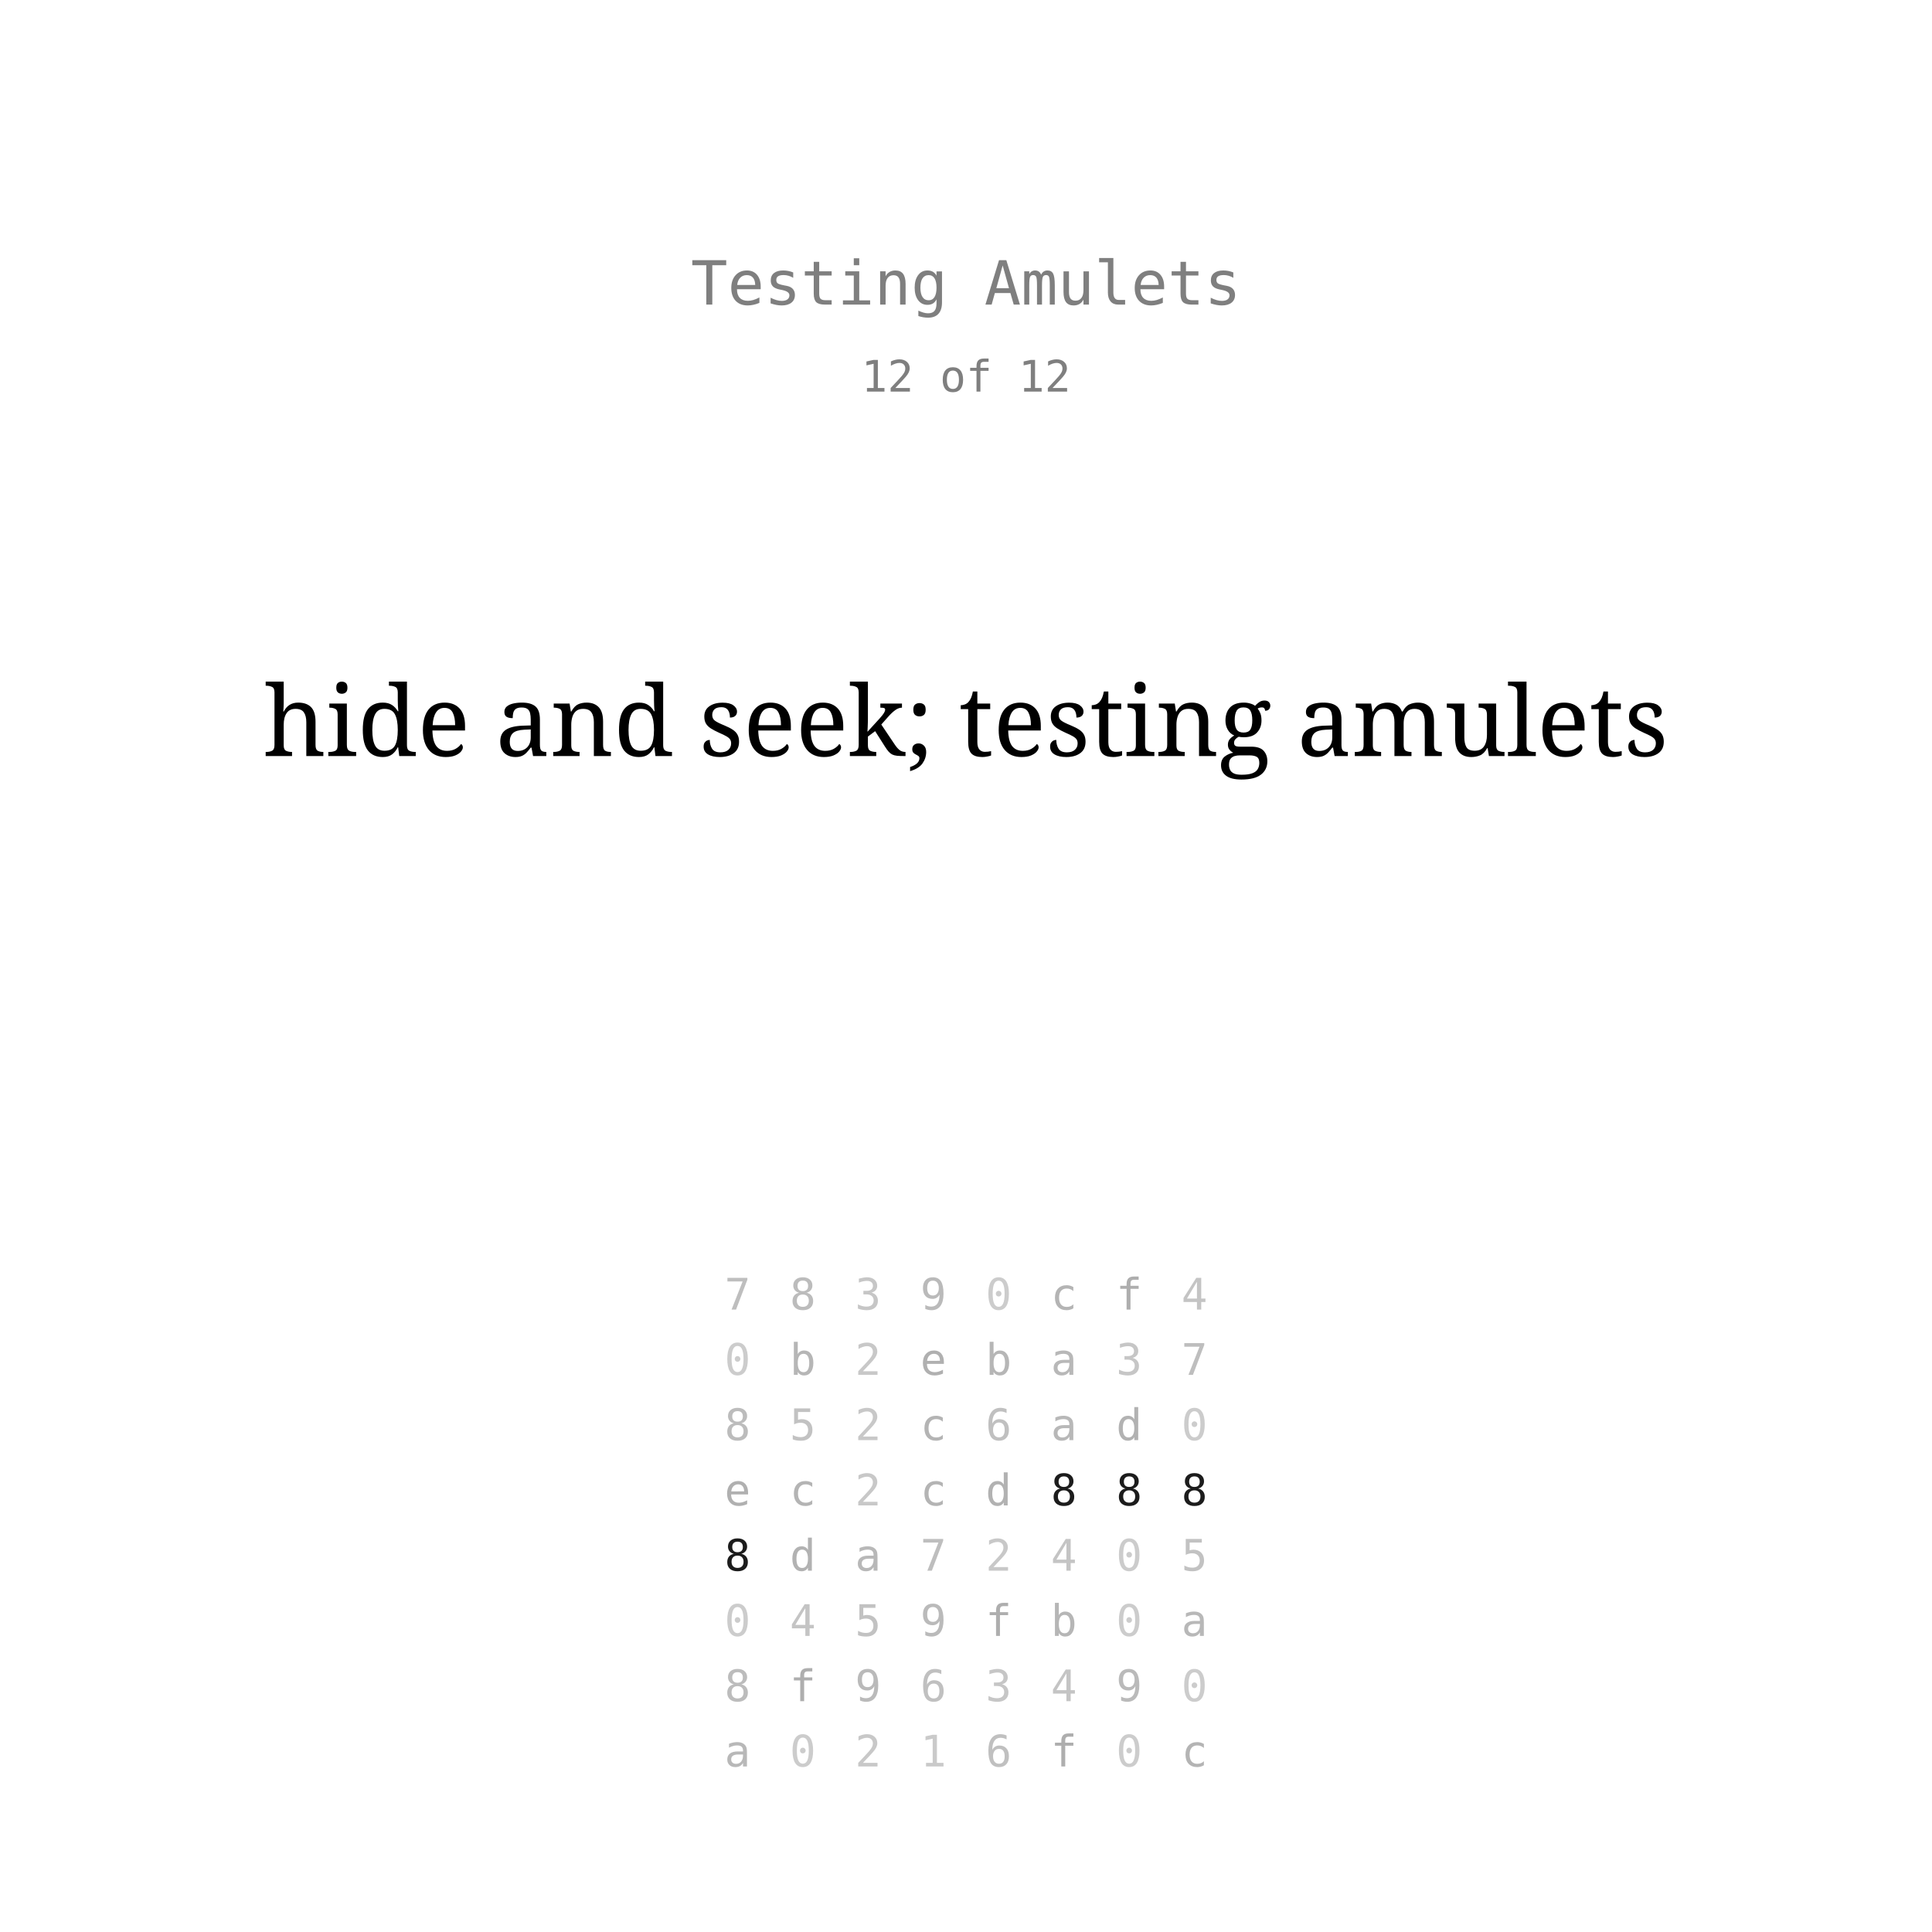
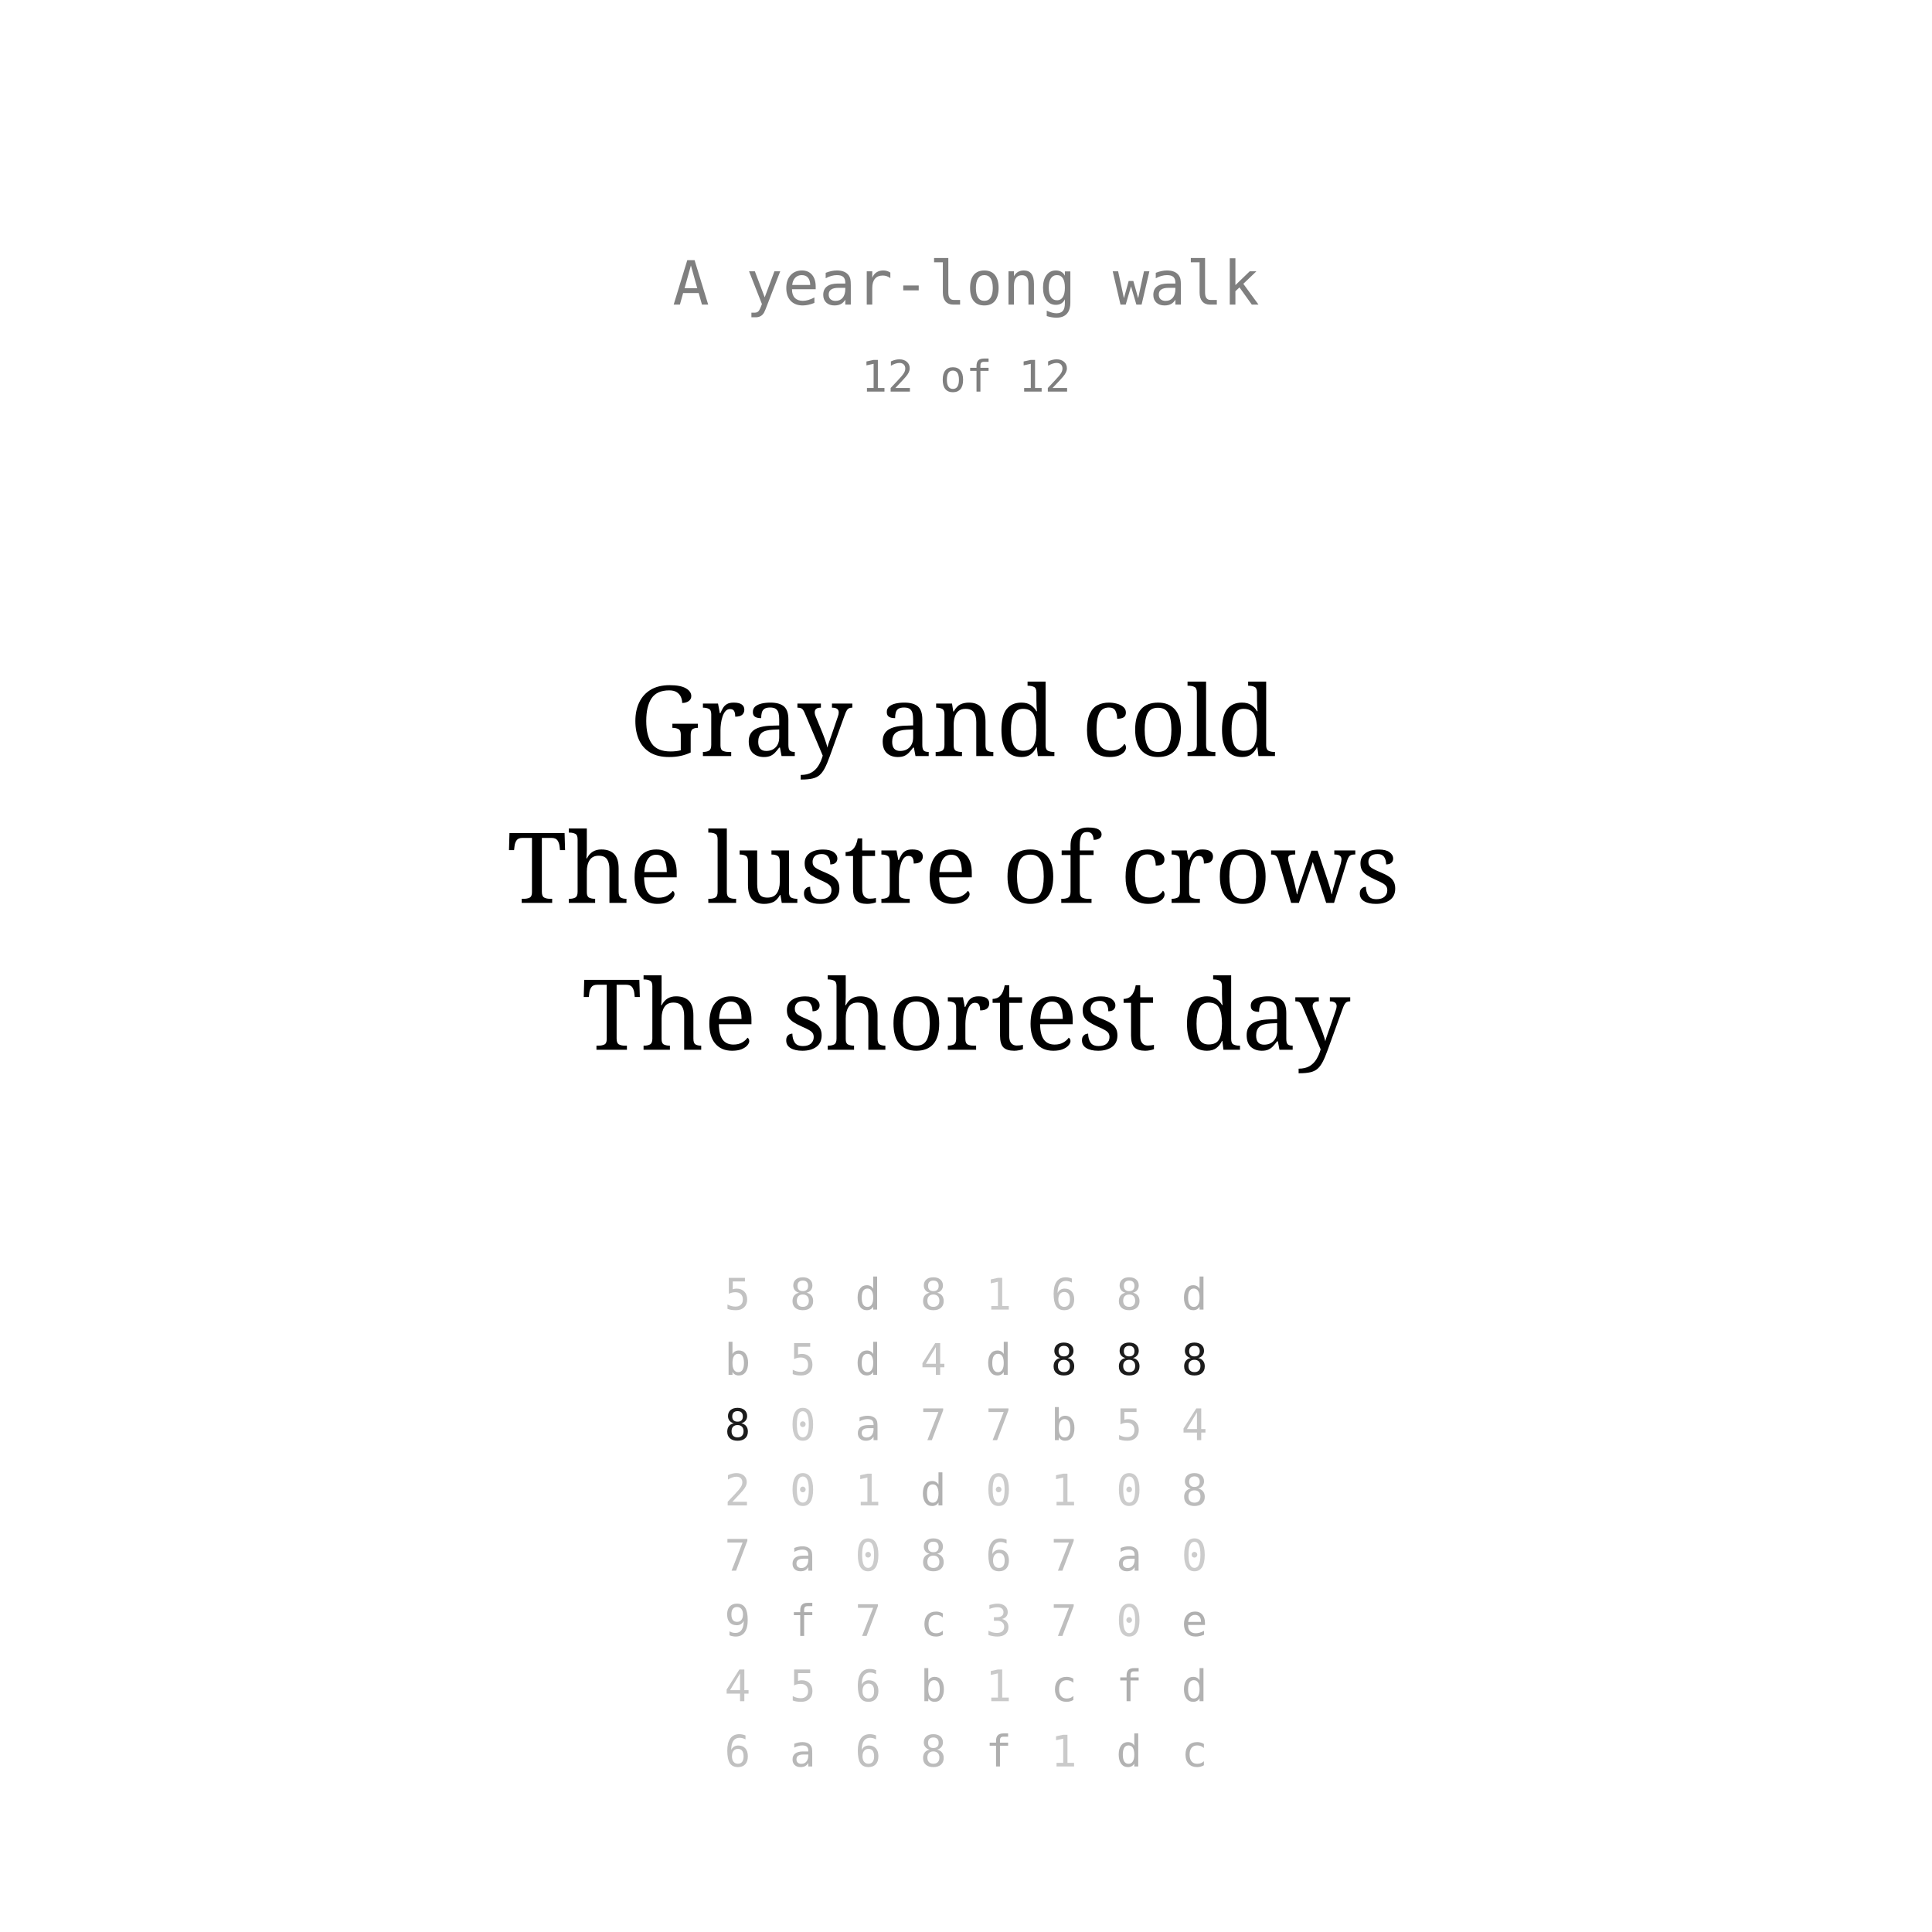
<svg xmlns="http://www.w3.org/2000/svg" viewBox="0 0 888 888" width="888" height="888" shape-rendering="crispEdges">
  <style>.h0{fill:#fff} .h1{fill:#000}</style>
  <rect class="h0" x="0" y="0" width="888" height="888" />
-   <text x="444" y="140" class="h1" font-family="monospace" font-size="28px" opacity=".5" text-anchor="middle">Testing Amulets</text>
+   <text x="444" y="140" class="h1" font-family="monospace" font-size="28px" opacity=".5" text-anchor="middle">A year-long walk</text>
  <text x="444" y="180" class="h1" font-family="monospace" font-size="20px" opacity=".5" text-anchor="middle">12 of 12</text>
  <text class="h1" x="444" y="280" font-family="serif" font-size="45px" text-anchor="middle">
-     <tspan x="444" dy="1.5em">hide and seek; testing amulets</tspan>
+     <tspan x="444" dy="1.5em">Gray and cold
+ </tspan>
+     <tspan x="444" dy="1.5em">The lustre of crows
+ </tspan>
+     <tspan x="444" dy="1.5em">The shortest day</tspan>
  </text>
-   <text opacity="0.255" class="h1" x="339" y="595" font-family="monospace" dominant-baseline="central" text-anchor="middle" font-size="20px">7</text>
+   <text opacity="0.239" class="h1" x="339" y="595" font-family="monospace" dominant-baseline="central" text-anchor="middle" font-size="20px">5</text>
  <text opacity="0.263" class="h1" x="369" y="595" font-family="monospace" dominant-baseline="central" text-anchor="middle" font-size="20px">8</text>
-   <text opacity="0.223" class="h1" x="399" y="595" font-family="monospace" dominant-baseline="central" text-anchor="middle" font-size="20px">3</text>
-   <text opacity="0.27" class="h1" x="429" y="595" font-family="monospace" dominant-baseline="central" text-anchor="middle" font-size="20px">9</text>
-   <text opacity="0.2" class="h1" x="459" y="595" font-family="monospace" dominant-baseline="central" text-anchor="middle" font-size="20px">0</text>
-   <text opacity="0.294" class="h1" x="489" y="595" font-family="monospace" dominant-baseline="central" text-anchor="middle" font-size="20px">c</text>
-   <text opacity="0.317" class="h1" x="519" y="595" font-family="monospace" dominant-baseline="central" text-anchor="middle" font-size="20px">f</text>
-   <text opacity="0.231" class="h1" x="549" y="595" font-family="monospace" dominant-baseline="central" text-anchor="middle" font-size="20px">4</text>
-   <text opacity="0.2" class="h1" x="339" y="625" font-family="monospace" dominant-baseline="central" text-anchor="middle" font-size="20px">0</text>
-   <text opacity="0.286" class="h1" x="369" y="625" font-family="monospace" dominant-baseline="central" text-anchor="middle" font-size="20px">b</text>
-   <text opacity="0.216" class="h1" x="399" y="625" font-family="monospace" dominant-baseline="central" text-anchor="middle" font-size="20px">2</text>
-   <text opacity="0.309" class="h1" x="429" y="625" font-family="monospace" dominant-baseline="central" text-anchor="middle" font-size="20px">e</text>
-   <text opacity="0.286" class="h1" x="459" y="625" font-family="monospace" dominant-baseline="central" text-anchor="middle" font-size="20px">b</text>
-   <text opacity="0.278" class="h1" x="489" y="625" font-family="monospace" dominant-baseline="central" text-anchor="middle" font-size="20px">a</text>
-   <text opacity="0.223" class="h1" x="519" y="625" font-family="monospace" dominant-baseline="central" text-anchor="middle" font-size="20px">3</text>
-   <text opacity="0.255" class="h1" x="549" y="625" font-family="monospace" dominant-baseline="central" text-anchor="middle" font-size="20px">7</text>
-   <text opacity="0.263" class="h1" x="339" y="655" font-family="monospace" dominant-baseline="central" text-anchor="middle" font-size="20px">8</text>
-   <text opacity="0.239" class="h1" x="369" y="655" font-family="monospace" dominant-baseline="central" text-anchor="middle" font-size="20px">5</text>
-   <text opacity="0.216" class="h1" x="399" y="655" font-family="monospace" dominant-baseline="central" text-anchor="middle" font-size="20px">2</text>
-   <text opacity="0.294" class="h1" x="429" y="655" font-family="monospace" dominant-baseline="central" text-anchor="middle" font-size="20px">c</text>
-   <text opacity="0.247" class="h1" x="459" y="655" font-family="monospace" dominant-baseline="central" text-anchor="middle" font-size="20px">6</text>
-   <text opacity="0.278" class="h1" x="489" y="655" font-family="monospace" dominant-baseline="central" text-anchor="middle" font-size="20px">a</text>
-   <text opacity="0.302" class="h1" x="519" y="655" font-family="monospace" dominant-baseline="central" text-anchor="middle" font-size="20px">d</text>
-   <text opacity="0.2" class="h1" x="549" y="655" font-family="monospace" dominant-baseline="central" text-anchor="middle" font-size="20px">0</text>
-   <text opacity="0.309" class="h1" x="339" y="685" font-family="monospace" dominant-baseline="central" text-anchor="middle" font-size="20px">e</text>
-   <text opacity="0.294" class="h1" x="369" y="685" font-family="monospace" dominant-baseline="central" text-anchor="middle" font-size="20px">c</text>
-   <text opacity="0.216" class="h1" x="399" y="685" font-family="monospace" dominant-baseline="central" text-anchor="middle" font-size="20px">2</text>
-   <text opacity="0.294" class="h1" x="429" y="685" font-family="monospace" dominant-baseline="central" text-anchor="middle" font-size="20px">c</text>
-   <text opacity="0.302" class="h1" x="459" y="685" font-family="monospace" dominant-baseline="central" text-anchor="middle" font-size="20px">d</text>
-   <text opacity="0.888" class="h1" x="489" y="685" font-family="monospace" dominant-baseline="central" text-anchor="middle" font-size="20px">8</text>
-   <text opacity="0.888" class="h1" x="519" y="685" font-family="monospace" dominant-baseline="central" text-anchor="middle" font-size="20px">8</text>
-   <text opacity="0.888" class="h1" x="549" y="685" font-family="monospace" dominant-baseline="central" text-anchor="middle" font-size="20px">8</text>
-   <text opacity="0.888" class="h1" x="339" y="715" font-family="monospace" dominant-baseline="central" text-anchor="middle" font-size="20px">8</text>
-   <text opacity="0.302" class="h1" x="369" y="715" font-family="monospace" dominant-baseline="central" text-anchor="middle" font-size="20px">d</text>
-   <text opacity="0.278" class="h1" x="399" y="715" font-family="monospace" dominant-baseline="central" text-anchor="middle" font-size="20px">a</text>
-   <text opacity="0.255" class="h1" x="429" y="715" font-family="monospace" dominant-baseline="central" text-anchor="middle" font-size="20px">7</text>
-   <text opacity="0.216" class="h1" x="459" y="715" font-family="monospace" dominant-baseline="central" text-anchor="middle" font-size="20px">2</text>
-   <text opacity="0.231" class="h1" x="489" y="715" font-family="monospace" dominant-baseline="central" text-anchor="middle" font-size="20px">4</text>
-   <text opacity="0.2" class="h1" x="519" y="715" font-family="monospace" dominant-baseline="central" text-anchor="middle" font-size="20px">0</text>
-   <text opacity="0.239" class="h1" x="549" y="715" font-family="monospace" dominant-baseline="central" text-anchor="middle" font-size="20px">5</text>
-   <text opacity="0.2" class="h1" x="339" y="745" font-family="monospace" dominant-baseline="central" text-anchor="middle" font-size="20px">0</text>
-   <text opacity="0.231" class="h1" x="369" y="745" font-family="monospace" dominant-baseline="central" text-anchor="middle" font-size="20px">4</text>
-   <text opacity="0.239" class="h1" x="399" y="745" font-family="monospace" dominant-baseline="central" text-anchor="middle" font-size="20px">5</text>
-   <text opacity="0.27" class="h1" x="429" y="745" font-family="monospace" dominant-baseline="central" text-anchor="middle" font-size="20px">9</text>
-   <text opacity="0.317" class="h1" x="459" y="745" font-family="monospace" dominant-baseline="central" text-anchor="middle" font-size="20px">f</text>
-   <text opacity="0.286" class="h1" x="489" y="745" font-family="monospace" dominant-baseline="central" text-anchor="middle" font-size="20px">b</text>
+   <text opacity="0.302" class="h1" x="399" y="595" font-family="monospace" dominant-baseline="central" text-anchor="middle" font-size="20px">d</text>
+   <text opacity="0.263" class="h1" x="429" y="595" font-family="monospace" dominant-baseline="central" text-anchor="middle" font-size="20px">8</text>
+   <text opacity="0.208" class="h1" x="459" y="595" font-family="monospace" dominant-baseline="central" text-anchor="middle" font-size="20px">1</text>
+   <text opacity="0.247" class="h1" x="489" y="595" font-family="monospace" dominant-baseline="central" text-anchor="middle" font-size="20px">6</text>
+   <text opacity="0.263" class="h1" x="519" y="595" font-family="monospace" dominant-baseline="central" text-anchor="middle" font-size="20px">8</text>
+   <text opacity="0.302" class="h1" x="549" y="595" font-family="monospace" dominant-baseline="central" text-anchor="middle" font-size="20px">d</text>
+   <text opacity="0.286" class="h1" x="339" y="625" font-family="monospace" dominant-baseline="central" text-anchor="middle" font-size="20px">b</text>
+   <text opacity="0.239" class="h1" x="369" y="625" font-family="monospace" dominant-baseline="central" text-anchor="middle" font-size="20px">5</text>
+   <text opacity="0.302" class="h1" x="399" y="625" font-family="monospace" dominant-baseline="central" text-anchor="middle" font-size="20px">d</text>
+   <text opacity="0.231" class="h1" x="429" y="625" font-family="monospace" dominant-baseline="central" text-anchor="middle" font-size="20px">4</text>
+   <text opacity="0.302" class="h1" x="459" y="625" font-family="monospace" dominant-baseline="central" text-anchor="middle" font-size="20px">d</text>
+   <text opacity="0.888" class="h1" x="489" y="625" font-family="monospace" dominant-baseline="central" text-anchor="middle" font-size="20px">8</text>
+   <text opacity="0.888" class="h1" x="519" y="625" font-family="monospace" dominant-baseline="central" text-anchor="middle" font-size="20px">8</text>
+   <text opacity="0.888" class="h1" x="549" y="625" font-family="monospace" dominant-baseline="central" text-anchor="middle" font-size="20px">8</text>
+   <text opacity="0.888" class="h1" x="339" y="655" font-family="monospace" dominant-baseline="central" text-anchor="middle" font-size="20px">8</text>
+   <text opacity="0.2" class="h1" x="369" y="655" font-family="monospace" dominant-baseline="central" text-anchor="middle" font-size="20px">0</text>
+   <text opacity="0.278" class="h1" x="399" y="655" font-family="monospace" dominant-baseline="central" text-anchor="middle" font-size="20px">a</text>
+   <text opacity="0.255" class="h1" x="429" y="655" font-family="monospace" dominant-baseline="central" text-anchor="middle" font-size="20px">7</text>
+   <text opacity="0.255" class="h1" x="459" y="655" font-family="monospace" dominant-baseline="central" text-anchor="middle" font-size="20px">7</text>
+   <text opacity="0.286" class="h1" x="489" y="655" font-family="monospace" dominant-baseline="central" text-anchor="middle" font-size="20px">b</text>
+   <text opacity="0.239" class="h1" x="519" y="655" font-family="monospace" dominant-baseline="central" text-anchor="middle" font-size="20px">5</text>
+   <text opacity="0.231" class="h1" x="549" y="655" font-family="monospace" dominant-baseline="central" text-anchor="middle" font-size="20px">4</text>
+   <text opacity="0.216" class="h1" x="339" y="685" font-family="monospace" dominant-baseline="central" text-anchor="middle" font-size="20px">2</text>
+   <text opacity="0.2" class="h1" x="369" y="685" font-family="monospace" dominant-baseline="central" text-anchor="middle" font-size="20px">0</text>
+   <text opacity="0.208" class="h1" x="399" y="685" font-family="monospace" dominant-baseline="central" text-anchor="middle" font-size="20px">1</text>
+   <text opacity="0.302" class="h1" x="429" y="685" font-family="monospace" dominant-baseline="central" text-anchor="middle" font-size="20px">d</text>
+   <text opacity="0.2" class="h1" x="459" y="685" font-family="monospace" dominant-baseline="central" text-anchor="middle" font-size="20px">0</text>
+   <text opacity="0.208" class="h1" x="489" y="685" font-family="monospace" dominant-baseline="central" text-anchor="middle" font-size="20px">1</text>
+   <text opacity="0.2" class="h1" x="519" y="685" font-family="monospace" dominant-baseline="central" text-anchor="middle" font-size="20px">0</text>
+   <text opacity="0.263" class="h1" x="549" y="685" font-family="monospace" dominant-baseline="central" text-anchor="middle" font-size="20px">8</text>
+   <text opacity="0.255" class="h1" x="339" y="715" font-family="monospace" dominant-baseline="central" text-anchor="middle" font-size="20px">7</text>
+   <text opacity="0.278" class="h1" x="369" y="715" font-family="monospace" dominant-baseline="central" text-anchor="middle" font-size="20px">a</text>
+   <text opacity="0.2" class="h1" x="399" y="715" font-family="monospace" dominant-baseline="central" text-anchor="middle" font-size="20px">0</text>
+   <text opacity="0.263" class="h1" x="429" y="715" font-family="monospace" dominant-baseline="central" text-anchor="middle" font-size="20px">8</text>
+   <text opacity="0.247" class="h1" x="459" y="715" font-family="monospace" dominant-baseline="central" text-anchor="middle" font-size="20px">6</text>
+   <text opacity="0.255" class="h1" x="489" y="715" font-family="monospace" dominant-baseline="central" text-anchor="middle" font-size="20px">7</text>
+   <text opacity="0.278" class="h1" x="519" y="715" font-family="monospace" dominant-baseline="central" text-anchor="middle" font-size="20px">a</text>
+   <text opacity="0.2" class="h1" x="549" y="715" font-family="monospace" dominant-baseline="central" text-anchor="middle" font-size="20px">0</text>
+   <text opacity="0.27" class="h1" x="339" y="745" font-family="monospace" dominant-baseline="central" text-anchor="middle" font-size="20px">9</text>
+   <text opacity="0.317" class="h1" x="369" y="745" font-family="monospace" dominant-baseline="central" text-anchor="middle" font-size="20px">f</text>
+   <text opacity="0.255" class="h1" x="399" y="745" font-family="monospace" dominant-baseline="central" text-anchor="middle" font-size="20px">7</text>
+   <text opacity="0.294" class="h1" x="429" y="745" font-family="monospace" dominant-baseline="central" text-anchor="middle" font-size="20px">c</text>
+   <text opacity="0.223" class="h1" x="459" y="745" font-family="monospace" dominant-baseline="central" text-anchor="middle" font-size="20px">3</text>
+   <text opacity="0.255" class="h1" x="489" y="745" font-family="monospace" dominant-baseline="central" text-anchor="middle" font-size="20px">7</text>
  <text opacity="0.2" class="h1" x="519" y="745" font-family="monospace" dominant-baseline="central" text-anchor="middle" font-size="20px">0</text>
-   <text opacity="0.278" class="h1" x="549" y="745" font-family="monospace" dominant-baseline="central" text-anchor="middle" font-size="20px">a</text>
-   <text opacity="0.263" class="h1" x="339" y="775" font-family="monospace" dominant-baseline="central" text-anchor="middle" font-size="20px">8</text>
-   <text opacity="0.317" class="h1" x="369" y="775" font-family="monospace" dominant-baseline="central" text-anchor="middle" font-size="20px">f</text>
-   <text opacity="0.27" class="h1" x="399" y="775" font-family="monospace" dominant-baseline="central" text-anchor="middle" font-size="20px">9</text>
-   <text opacity="0.247" class="h1" x="429" y="775" font-family="monospace" dominant-baseline="central" text-anchor="middle" font-size="20px">6</text>
-   <text opacity="0.223" class="h1" x="459" y="775" font-family="monospace" dominant-baseline="central" text-anchor="middle" font-size="20px">3</text>
-   <text opacity="0.231" class="h1" x="489" y="775" font-family="monospace" dominant-baseline="central" text-anchor="middle" font-size="20px">4</text>
-   <text opacity="0.27" class="h1" x="519" y="775" font-family="monospace" dominant-baseline="central" text-anchor="middle" font-size="20px">9</text>
-   <text opacity="0.2" class="h1" x="549" y="775" font-family="monospace" dominant-baseline="central" text-anchor="middle" font-size="20px">0</text>
-   <text opacity="0.278" class="h1" x="339" y="805" font-family="monospace" dominant-baseline="central" text-anchor="middle" font-size="20px">a</text>
-   <text opacity="0.2" class="h1" x="369" y="805" font-family="monospace" dominant-baseline="central" text-anchor="middle" font-size="20px">0</text>
-   <text opacity="0.216" class="h1" x="399" y="805" font-family="monospace" dominant-baseline="central" text-anchor="middle" font-size="20px">2</text>
-   <text opacity="0.208" class="h1" x="429" y="805" font-family="monospace" dominant-baseline="central" text-anchor="middle" font-size="20px">1</text>
-   <text opacity="0.247" class="h1" x="459" y="805" font-family="monospace" dominant-baseline="central" text-anchor="middle" font-size="20px">6</text>
-   <text opacity="0.317" class="h1" x="489" y="805" font-family="monospace" dominant-baseline="central" text-anchor="middle" font-size="20px">f</text>
-   <text opacity="0.2" class="h1" x="519" y="805" font-family="monospace" dominant-baseline="central" text-anchor="middle" font-size="20px">0</text>
+   <text opacity="0.309" class="h1" x="549" y="745" font-family="monospace" dominant-baseline="central" text-anchor="middle" font-size="20px">e</text>
+   <text opacity="0.231" class="h1" x="339" y="775" font-family="monospace" dominant-baseline="central" text-anchor="middle" font-size="20px">4</text>
+   <text opacity="0.239" class="h1" x="369" y="775" font-family="monospace" dominant-baseline="central" text-anchor="middle" font-size="20px">5</text>
+   <text opacity="0.247" class="h1" x="399" y="775" font-family="monospace" dominant-baseline="central" text-anchor="middle" font-size="20px">6</text>
+   <text opacity="0.286" class="h1" x="429" y="775" font-family="monospace" dominant-baseline="central" text-anchor="middle" font-size="20px">b</text>
+   <text opacity="0.208" class="h1" x="459" y="775" font-family="monospace" dominant-baseline="central" text-anchor="middle" font-size="20px">1</text>
+   <text opacity="0.294" class="h1" x="489" y="775" font-family="monospace" dominant-baseline="central" text-anchor="middle" font-size="20px">c</text>
+   <text opacity="0.317" class="h1" x="519" y="775" font-family="monospace" dominant-baseline="central" text-anchor="middle" font-size="20px">f</text>
+   <text opacity="0.302" class="h1" x="549" y="775" font-family="monospace" dominant-baseline="central" text-anchor="middle" font-size="20px">d</text>
+   <text opacity="0.247" class="h1" x="339" y="805" font-family="monospace" dominant-baseline="central" text-anchor="middle" font-size="20px">6</text>
+   <text opacity="0.278" class="h1" x="369" y="805" font-family="monospace" dominant-baseline="central" text-anchor="middle" font-size="20px">a</text>
+   <text opacity="0.247" class="h1" x="399" y="805" font-family="monospace" dominant-baseline="central" text-anchor="middle" font-size="20px">6</text>
+   <text opacity="0.263" class="h1" x="429" y="805" font-family="monospace" dominant-baseline="central" text-anchor="middle" font-size="20px">8</text>
+   <text opacity="0.317" class="h1" x="459" y="805" font-family="monospace" dominant-baseline="central" text-anchor="middle" font-size="20px">f</text>
+   <text opacity="0.208" class="h1" x="489" y="805" font-family="monospace" dominant-baseline="central" text-anchor="middle" font-size="20px">1</text>
+   <text opacity="0.302" class="h1" x="519" y="805" font-family="monospace" dominant-baseline="central" text-anchor="middle" font-size="20px">d</text>
  <text opacity="0.294" class="h1" x="549" y="805" font-family="monospace" dominant-baseline="central" text-anchor="middle" font-size="20px">c</text>
</svg>
